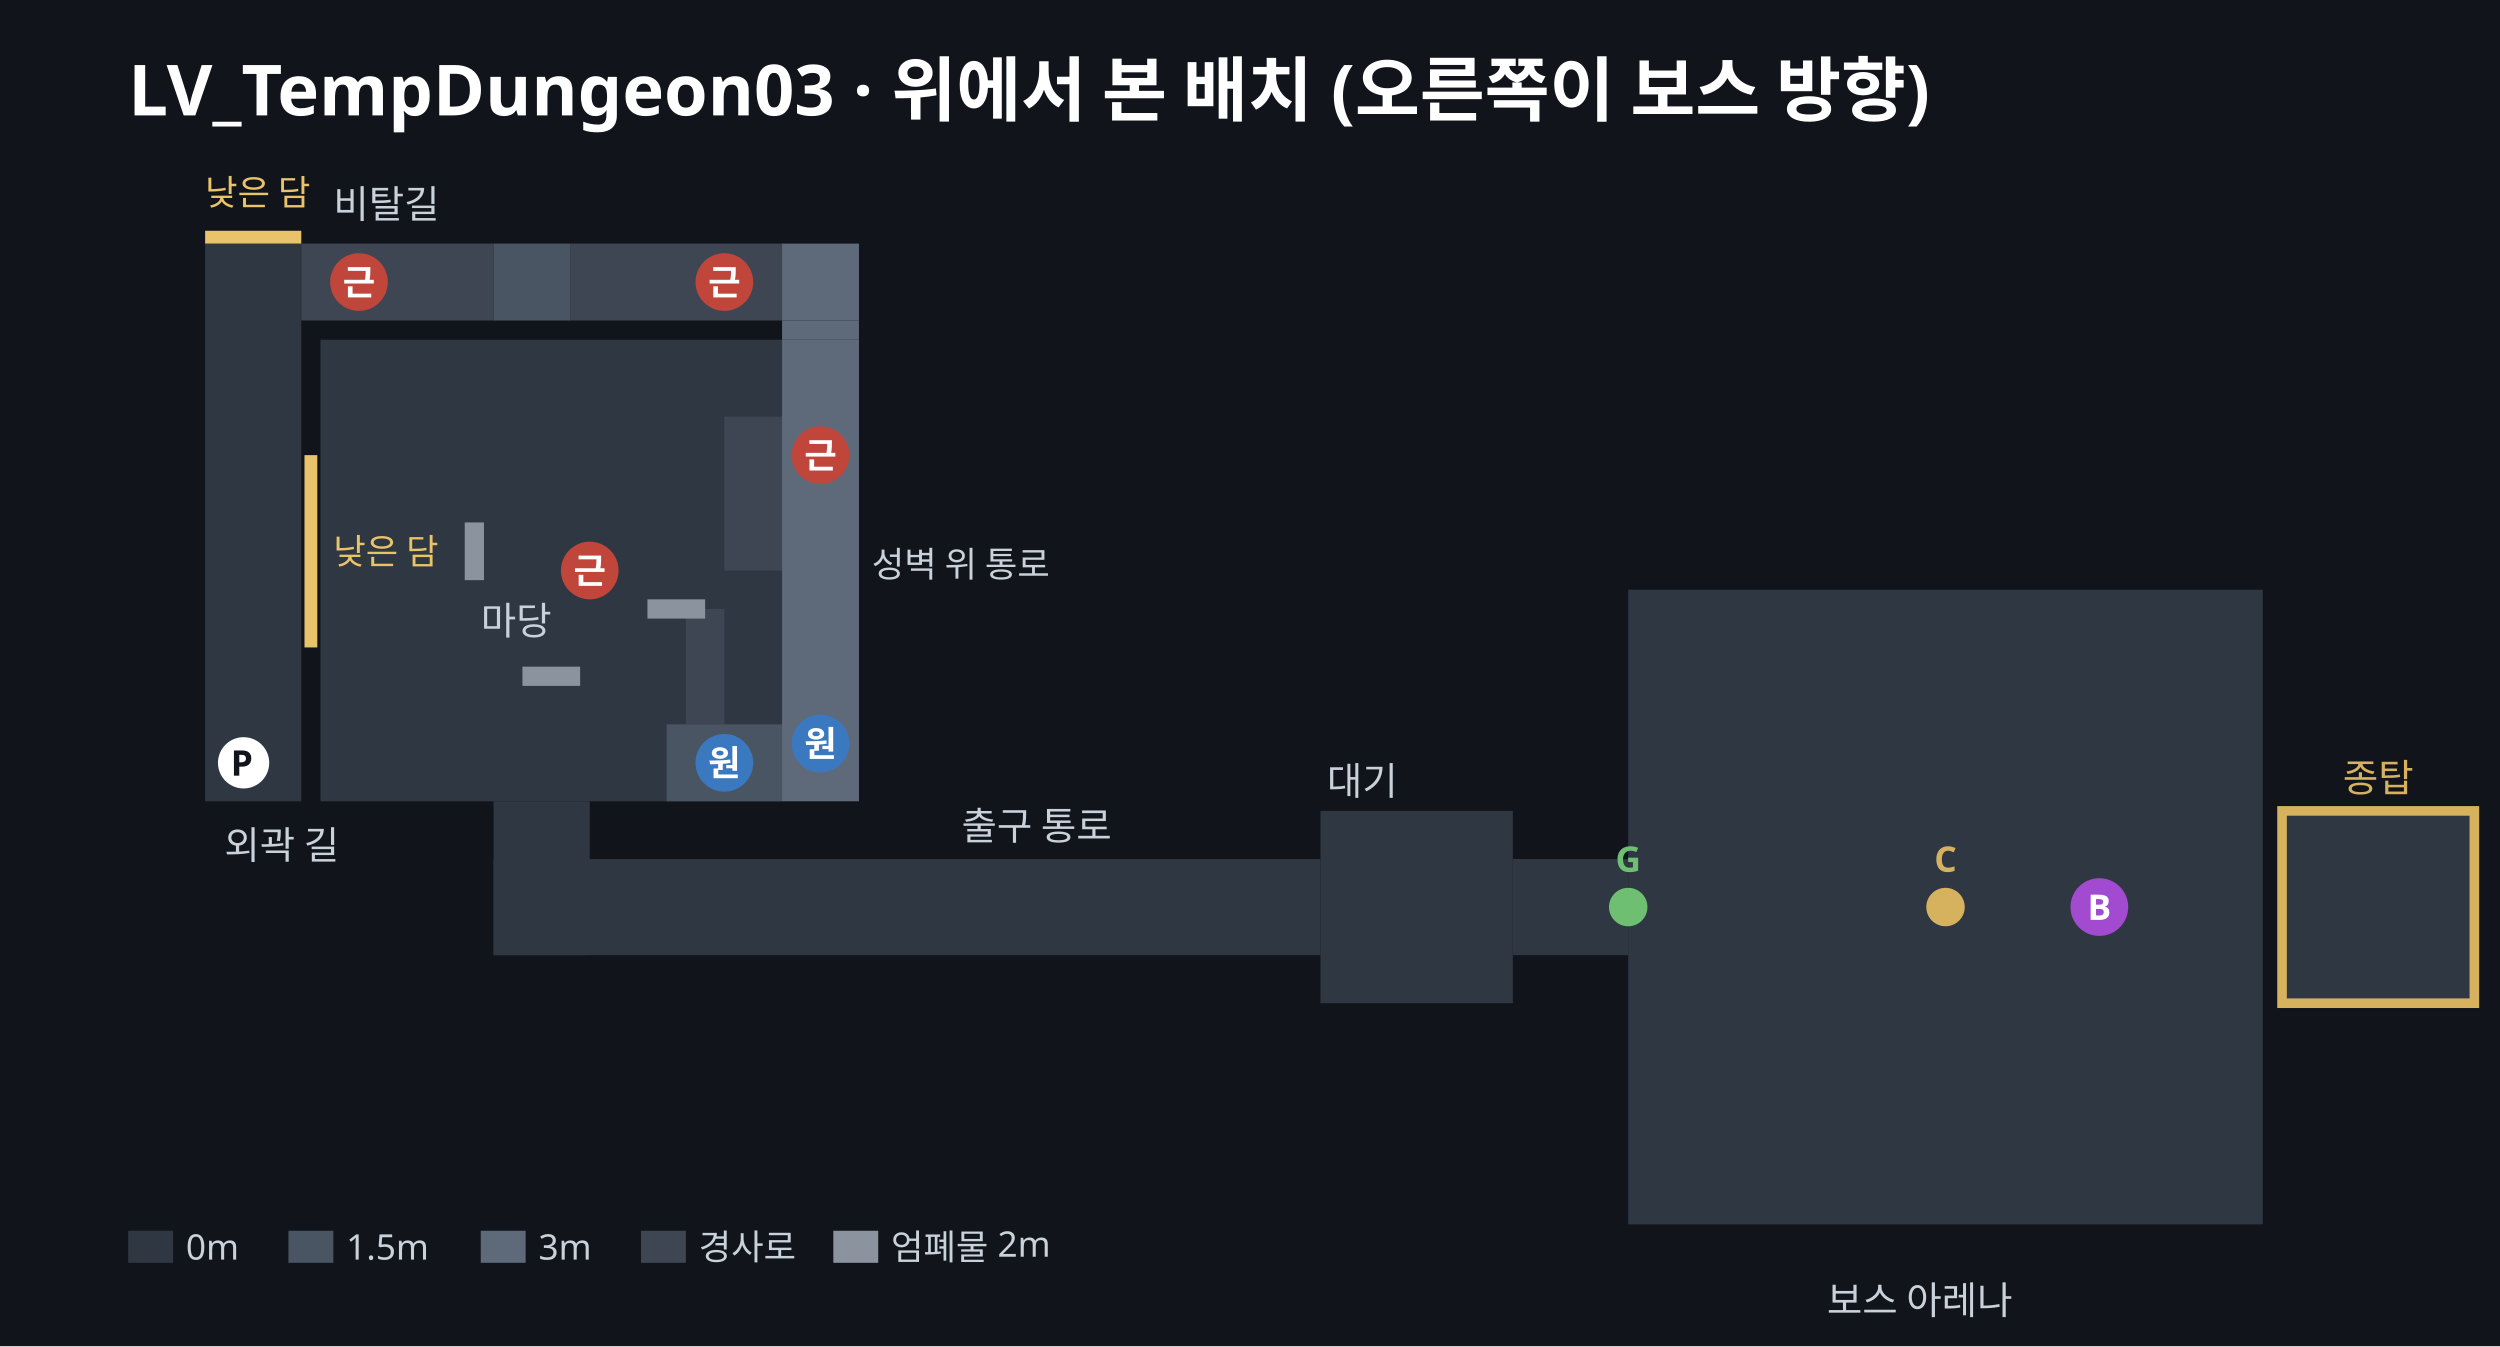
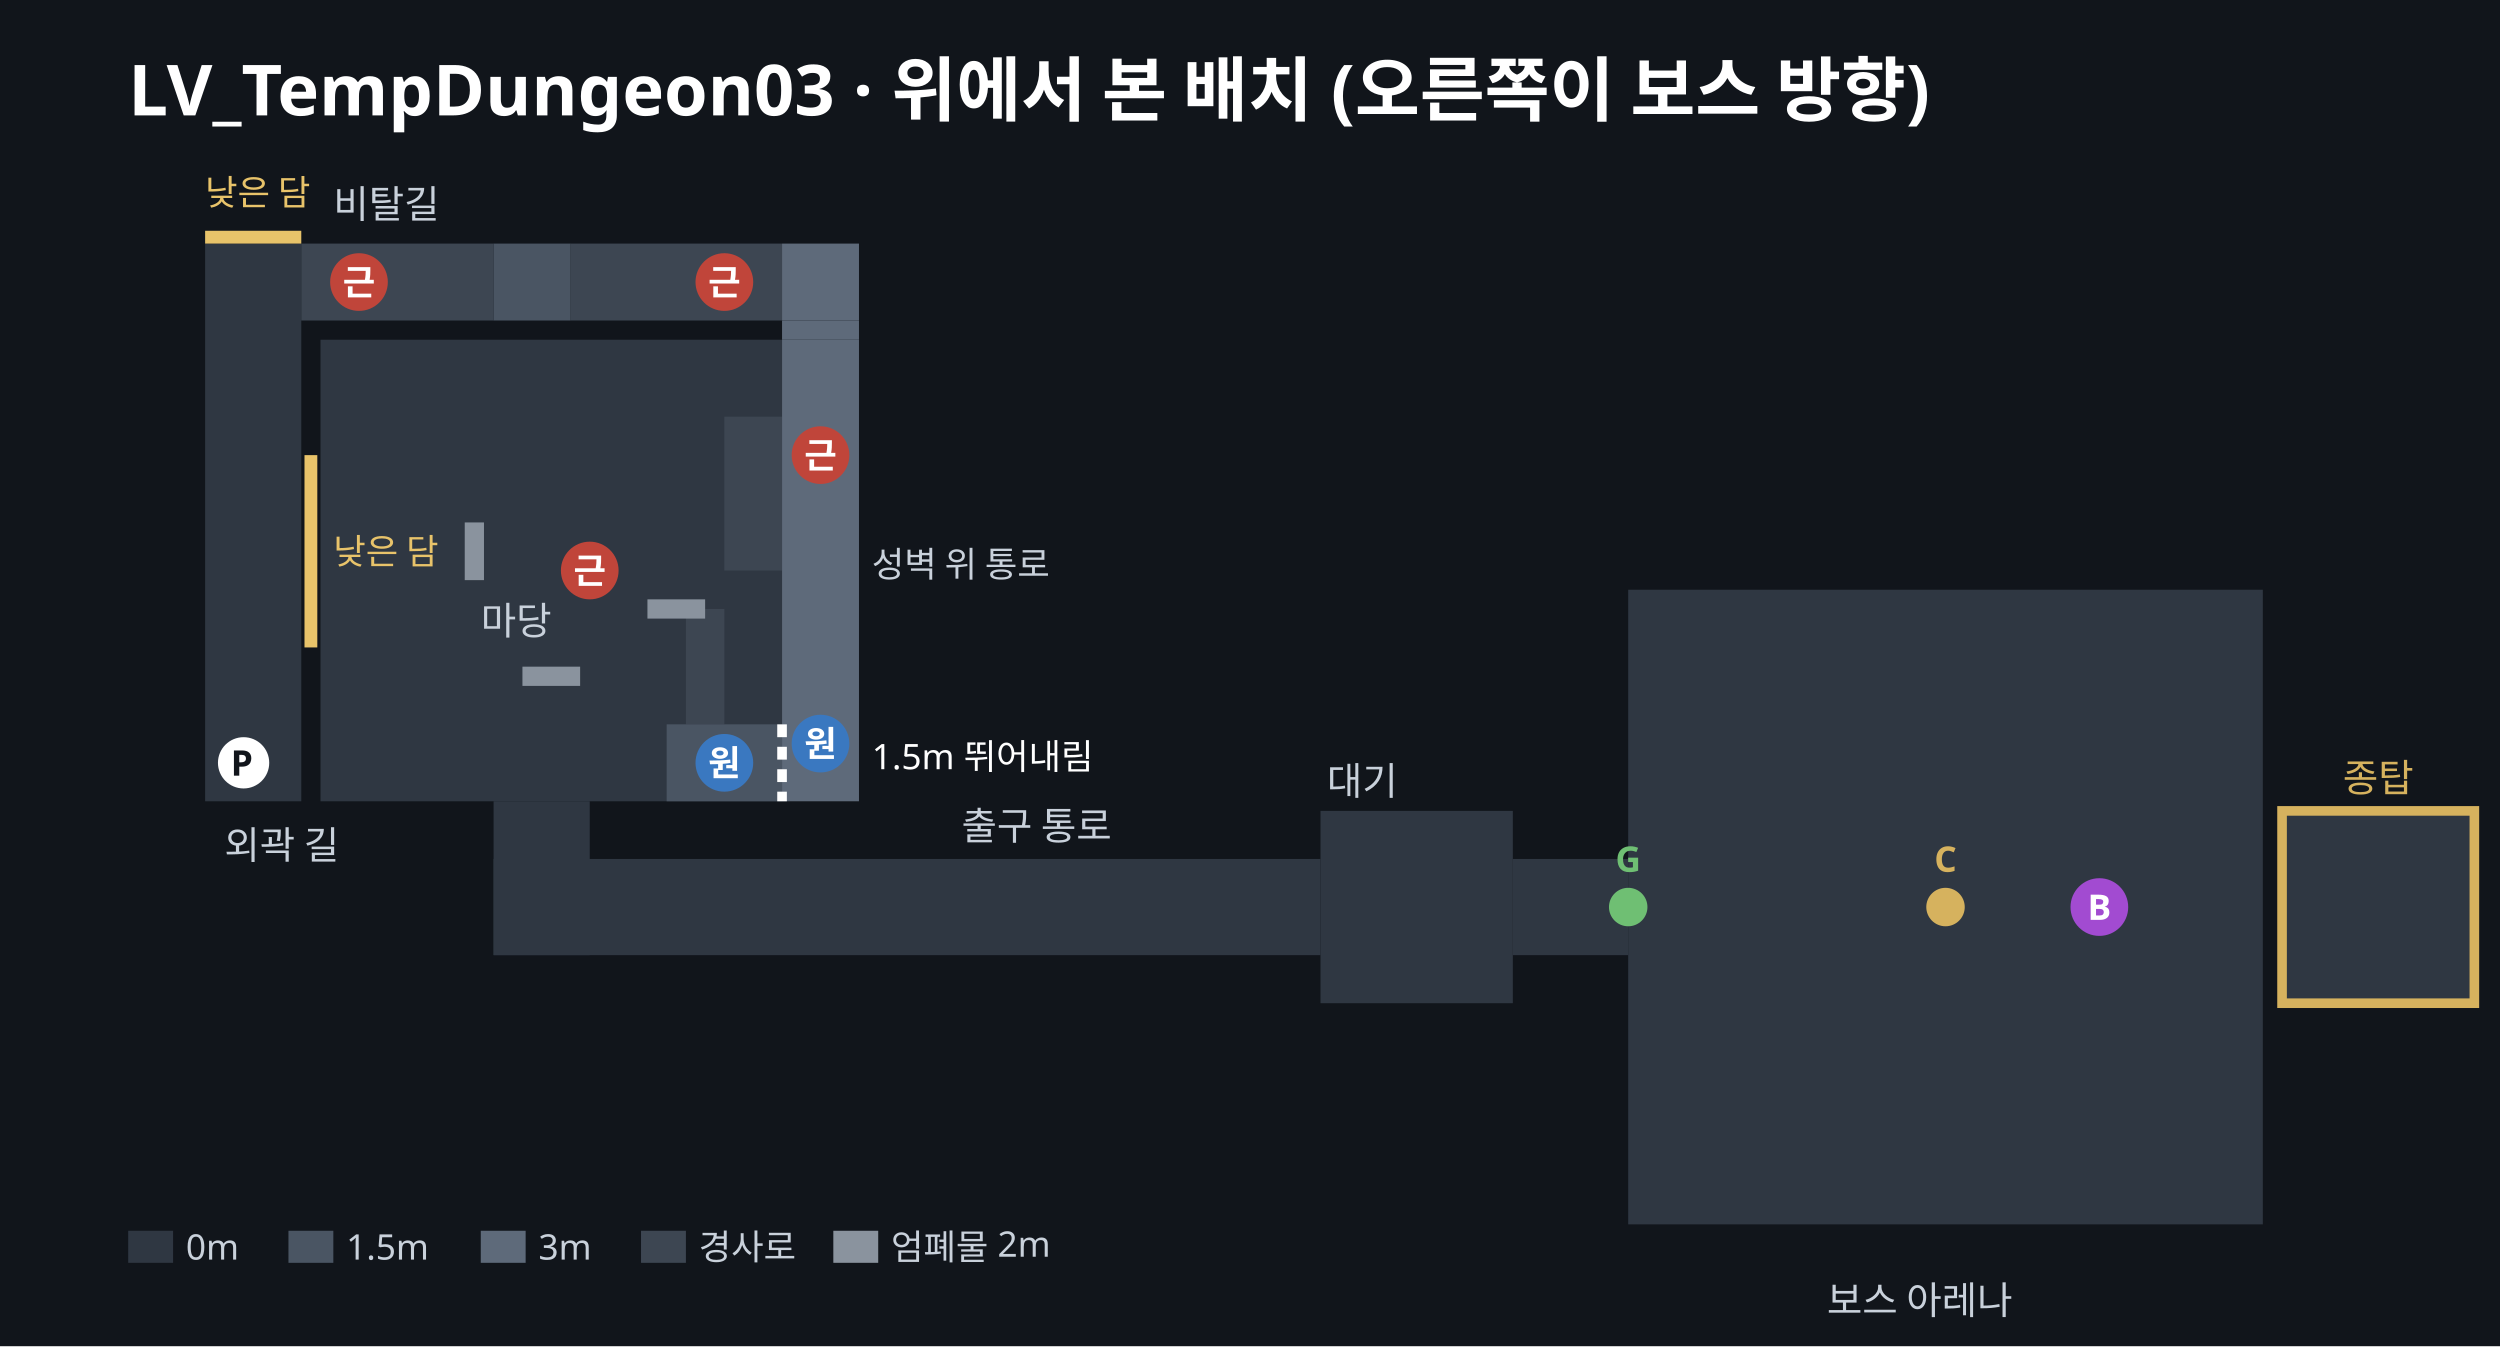
<svg xmlns="http://www.w3.org/2000/svg" width="780" height="420" viewBox="0 0 780 420" font-family="'Malgun Gothic', 'Apple SD Gothic Neo', 'Noto Sans KR', sans-serif">
  <rect width="780" height="420" fill="#11151b" />
  <text x="40" y="36" font-size="22" font-weight="700" fill="#FFFFFF">LV_TempDungeon03 · 위에서 본 배치 (오른쪽이 보스 방향)</text>
  <rect x="64" y="76" width="30" height="174" fill="#2f3742" />
  <rect x="100" y="106" width="144" height="144" fill="#2f3742" />
  <rect x="154" y="250" width="30" height="48" fill="#2f3742" />
  <rect x="154" y="268" width="258" height="30" fill="#2f3742" />
  <rect x="472" y="268" width="36" height="30" fill="#2f3742" />
  <rect x="508" y="184" width="198" height="198" fill="#2f3742" />
  <rect x="412" y="253" width="60" height="60" fill="#2f3742" />
  <rect x="712" y="253" width="60" height="60" fill="#2f3742" stroke="#d6b25e" stroke-width="3" />
  <text x="742" y="247" fill="#d6b25e" font-size="12" text-anchor="middle">종탑</text>
  <rect x="94" y="76" width="60" height="24" fill="#3d4652" />
  <rect x="178" y="76" width="66" height="24" fill="#3d4652" />
  <rect x="226" y="130" width="18" height="48" fill="#3d4652" />
  <rect x="214" y="190" width="12" height="36" fill="#3d4652" />
  <rect x="154" y="76" width="24" height="24" fill="#4a5563" />
  <rect x="208" y="226" width="36" height="24" fill="#4a5563" />
  <rect x="244" y="76" width="24" height="24" fill="#5e6a7a" />
  <rect x="244" y="106" width="24" height="144" fill="#5e6a7a" />
  <rect x="244" y="100" width="24" height="6" fill="#5e6a7a" />
  <rect x="202" y="187" width="18" height="6" fill="#8a939e" />
  <rect x="163" y="208" width="18" height="6" fill="#8a939e" />
  <rect x="145" y="163" width="6" height="18" fill="#8a939e" />
+   <line x1="244" y1="226" x2="244" y2="250" stroke="#FFFFFF" stroke-width="3" stroke-dasharray="4 3" />
+   <text x="272" y="240" font-size="11" fill="#FFFFFF">1.5m 뛰어내림</text>
  <line x1="97" y1="142" x2="97" y2="202" stroke="#e8c36a" stroke-width="4" />
  <text x="104" y="176" font-size="11" fill="#e8c36a">낮은 담</text>
  <line x1="64" y1="74" x2="94" y2="74" stroke="#e8c36a" stroke-width="4" />
  <text x="64" y="64" font-size="11" fill="#e8c36a">낮은 담</text>
  <g font-size="12" fill="#c9d1db">
    <text x="104" y="68">비탈길</text>
    <text x="70" y="268" fill="#c9d1db">외곽 길</text>
    <text x="150" y="198">마당</text>
    <text x="272" y="180" font-size="11">성벽 위 통로</text>
    <text x="300" y="262">출구 통로</text>
    <text x="414" y="248">대기</text>
    <text x="570" y="410" fill="#c9d1db">보스 아레나</text>
  </g>
  <circle cx="76" cy="238" r="8" fill="#FFFFFF" />
  <text x="72" y="242" font-size="11" font-weight="700" fill="#11151b">P</text>
  <g font-size="11" font-weight="700" fill="#FFFFFF" text-anchor="middle">
    <circle cx="112" cy="88" r="9" fill="#c0453a" />
    <text x="112" y="92">근</text>
    <circle cx="226" cy="88" r="9" fill="#c0453a" />
    <text x="226" y="92">근</text>
    <circle cx="256" cy="142" r="9" fill="#c0453a" />
    <text x="256" y="146">근</text>
    <circle cx="184" cy="178" r="9" fill="#c0453a" />
    <text x="184" y="182">근</text>
    <circle cx="256" cy="232" r="9" fill="#3a78c0" />
    <text x="256" y="236">원</text>
    <circle cx="226" cy="238" r="9" fill="#3a78c0" />
    <text x="226" y="242">원</text>
    <circle cx="508" cy="283" r="6" fill="#6fbf73" />
    <text x="508" y="272" fill="#6fbf73">G</text>
    <circle cx="607" cy="283" r="6" fill="#d6b25e" />
    <text x="607" y="272" fill="#d6b25e">C</text>
    <circle cx="655" cy="283" r="9" fill="#a24bd1" />
    <text x="655" y="287">B</text>
  </g>
  <g font-size="11" fill="#c9d1db">
    <rect x="40" y="384" width="14" height="10" fill="#2f3742" />
    <text x="58" y="393">0m</text>
    <rect x="90" y="384" width="14" height="10" fill="#4a5563" />
    <text x="108" y="393">1.5m</text>
    <rect x="150" y="384" width="14" height="10" fill="#5e6a7a" />
    <text x="168" y="393">3m</text>
    <rect x="200" y="384" width="14" height="10" fill="#3d4652" />
    <text x="218" y="393">경사로</text>
    <rect x="260" y="384" width="14" height="10" fill="#8a939e" />
    <text x="278" y="393">엄폐물 2m</text>
  </g>
</svg>
